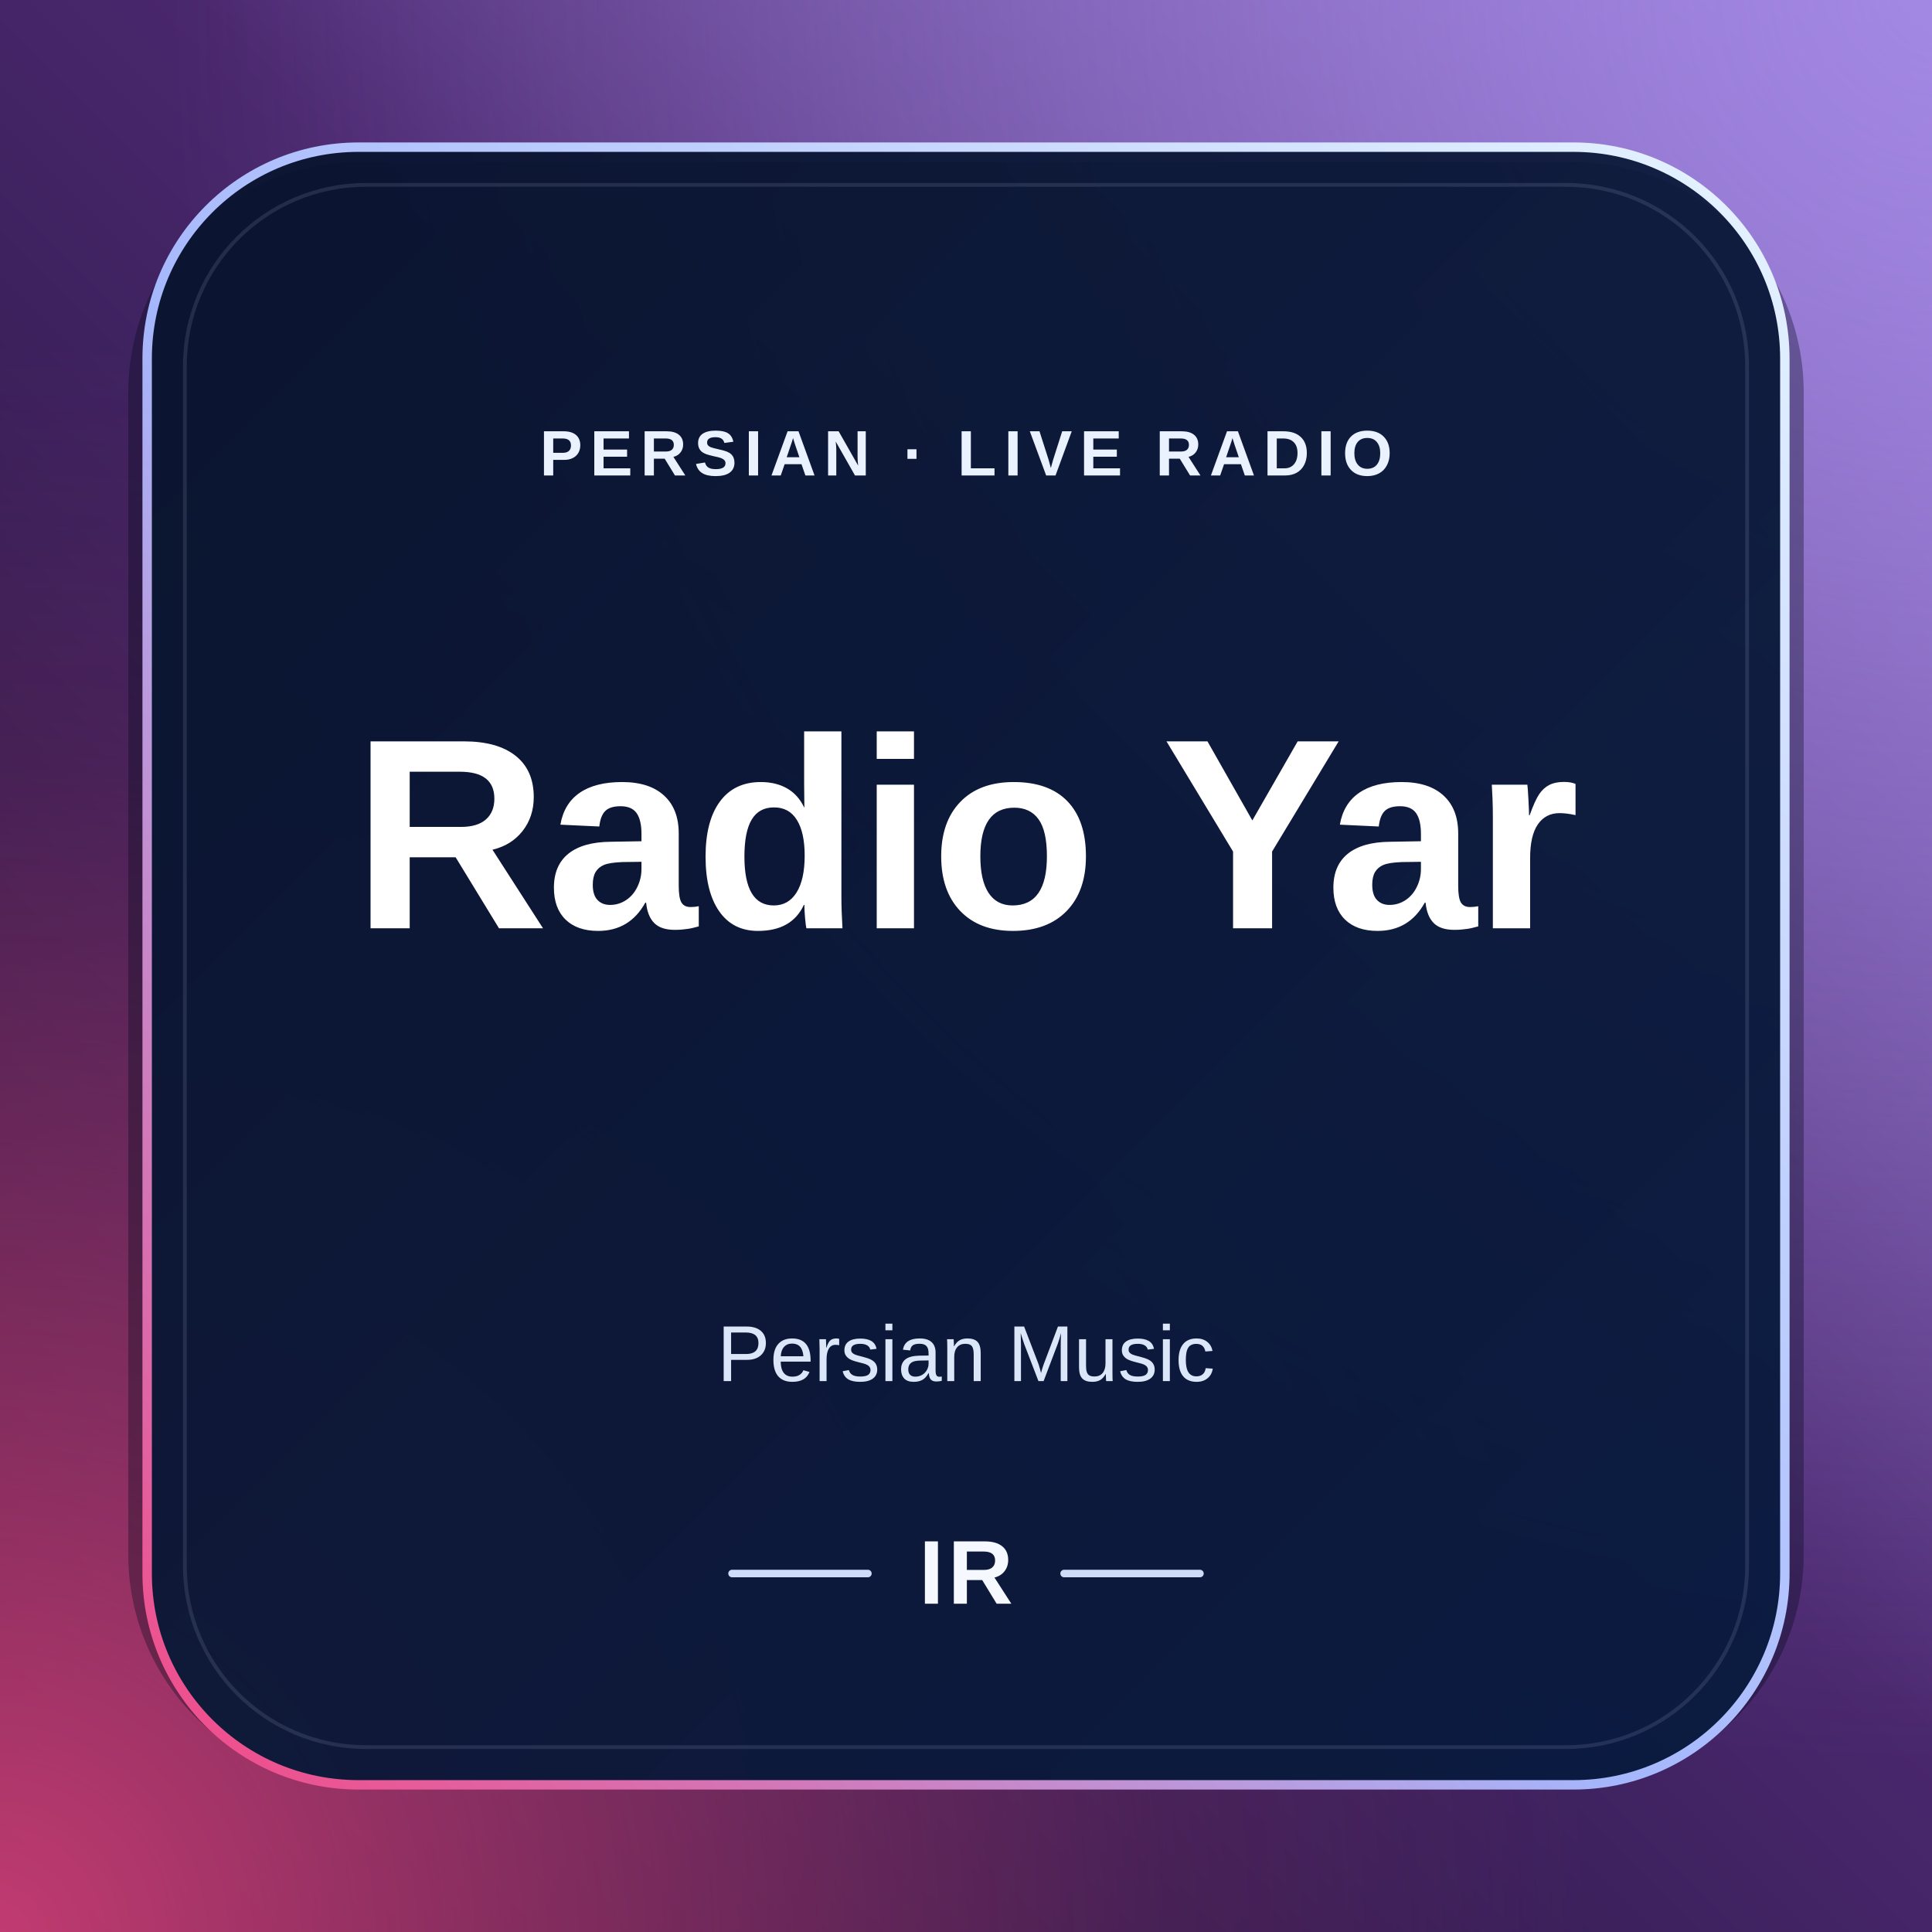
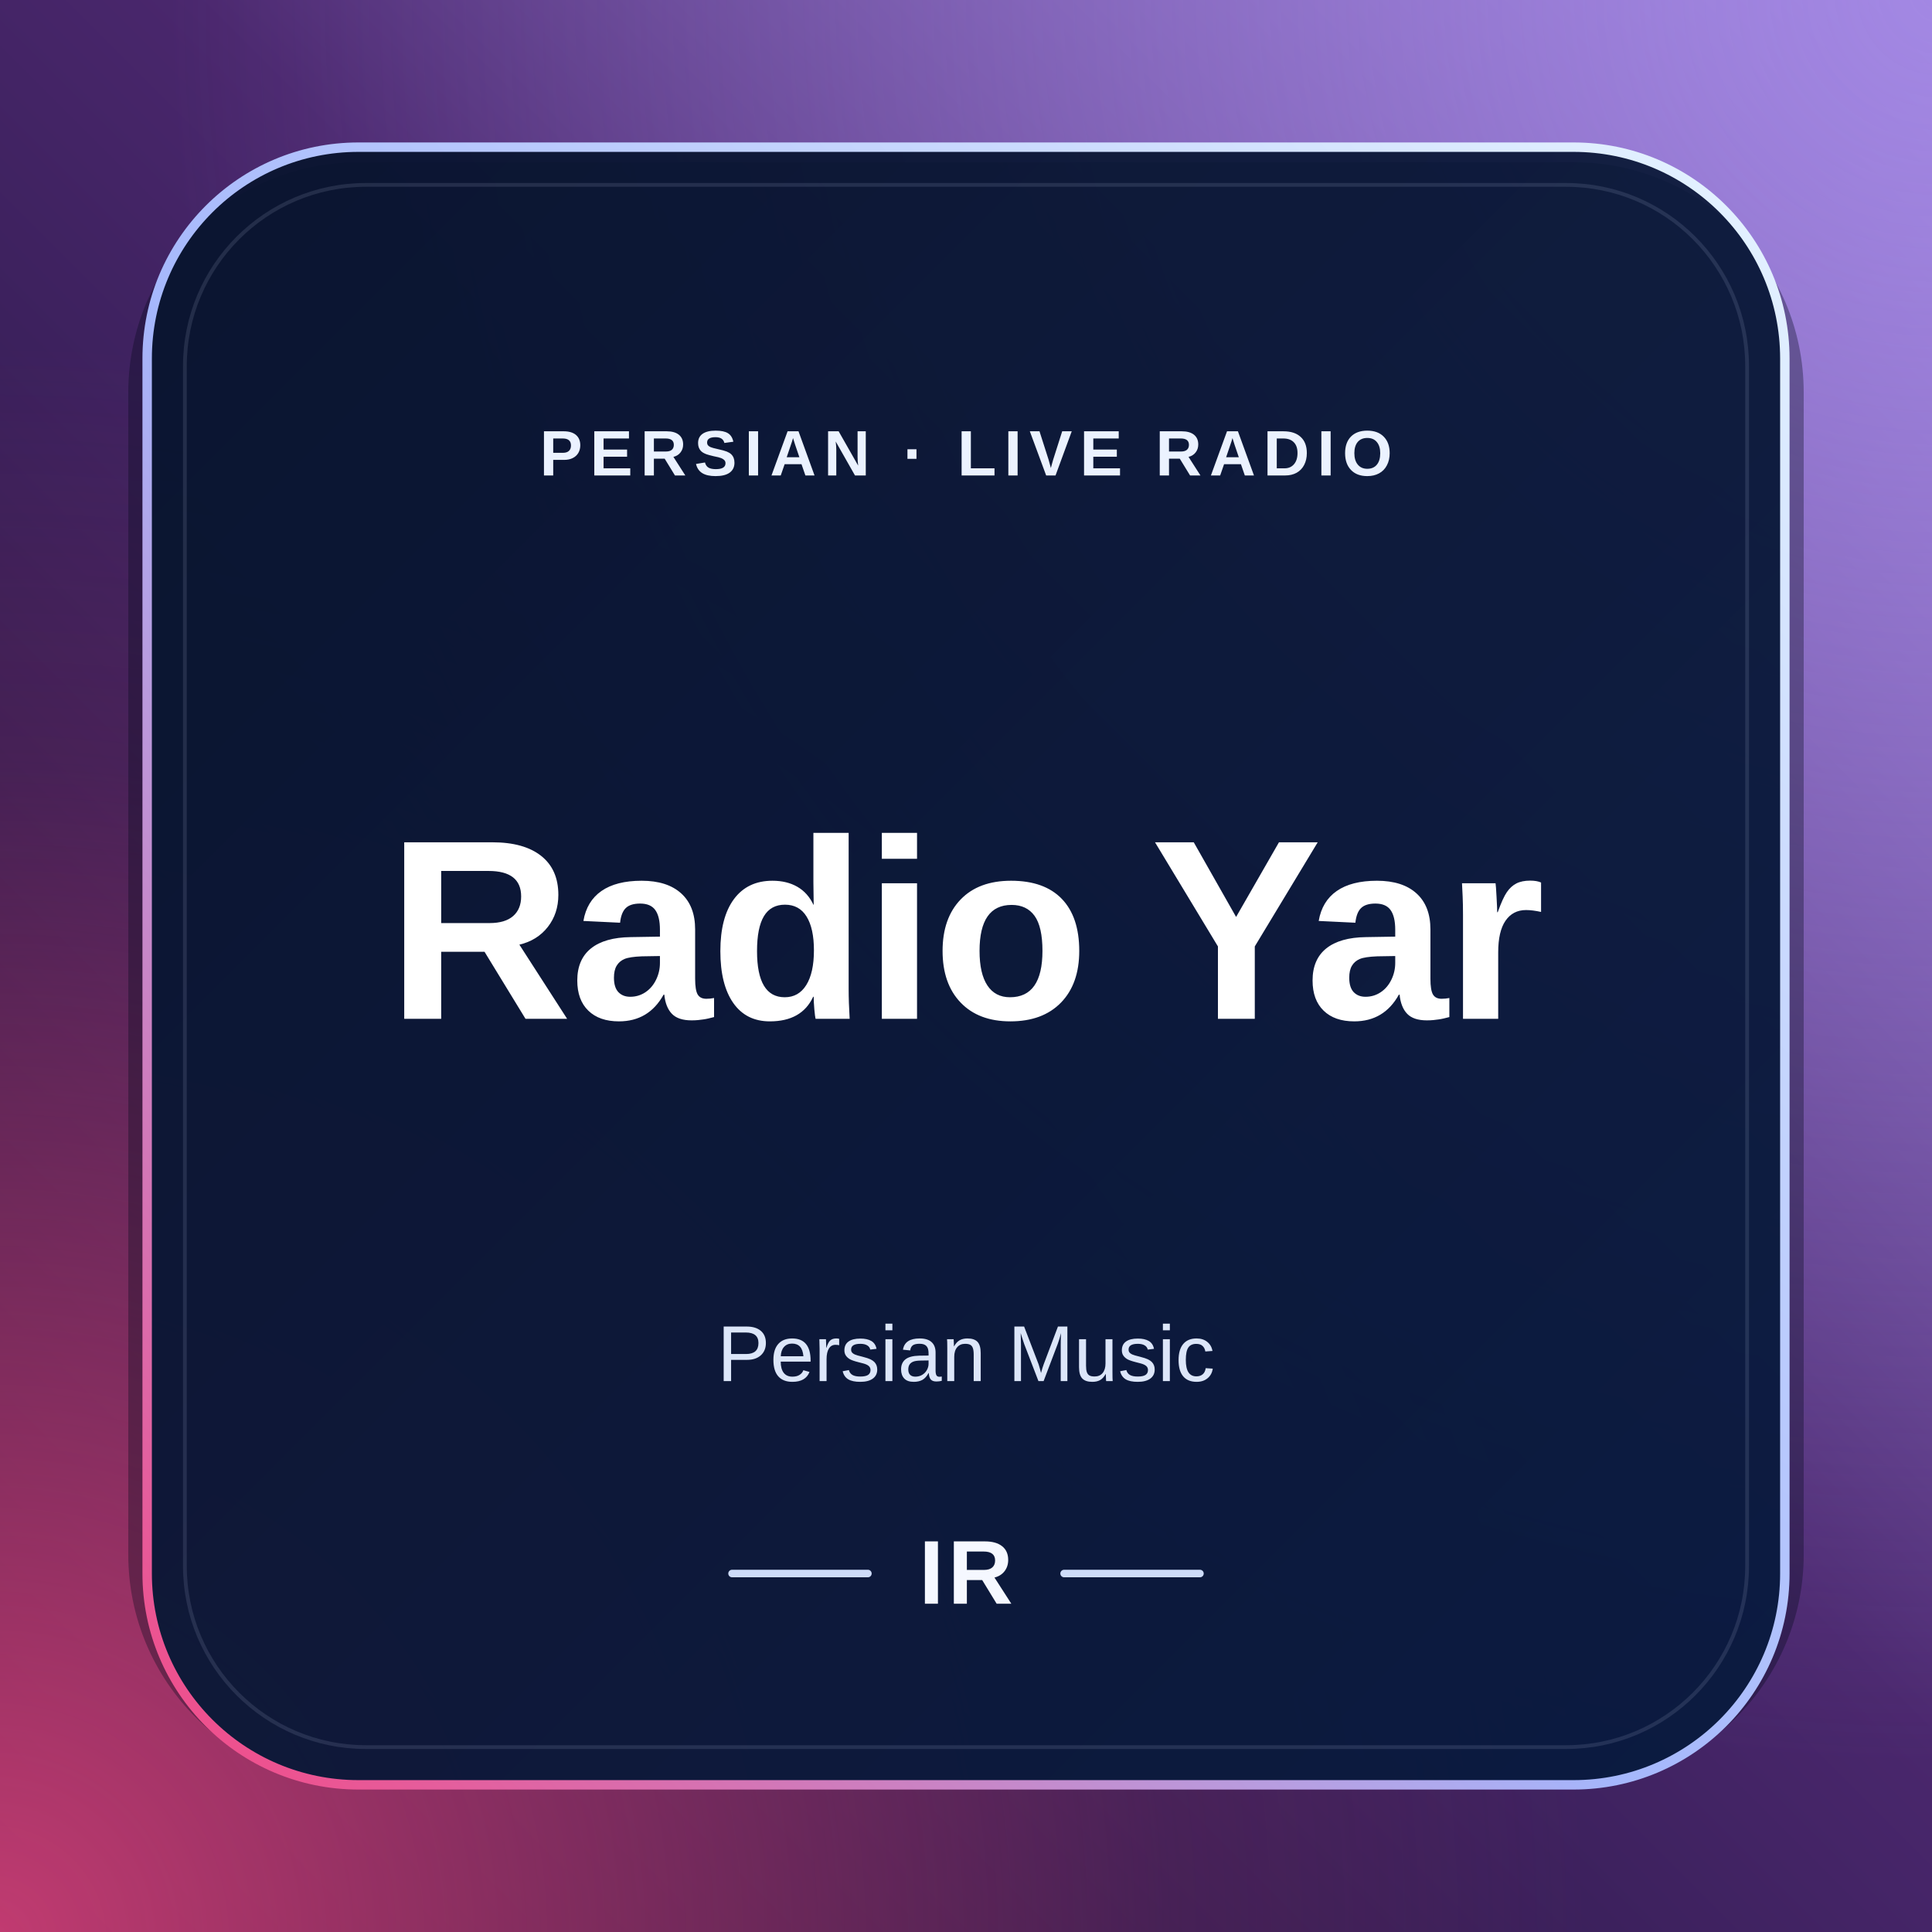
<svg xmlns="http://www.w3.org/2000/svg" width="1254" height="1254" viewBox="0 0 512 512" role="img" aria-label="Radio Yar radio cover">
  <defs>
    <linearGradient id="background" x1="0" y1="1" x2="1" y2="0">
      <stop offset="0" stop-color="#100e2a" />
      <stop offset=".55" stop-color="#4a276d" />
      <stop offset="1" stop-color="#a388e4" />
    </linearGradient>
    <radialGradient id="leftGlow" cx="0" cy="1" r=".82">
      <stop offset="0" stop-color="#f44885" stop-opacity=".78" />
      <stop offset=".74" stop-color="#f44885" stop-opacity=".11" />
      <stop offset="1" stop-color="#f44885" stop-opacity="0" />
    </radialGradient>
    <radialGradient id="rightGlow" cx="1" cy="0" r=".91">
      <stop offset="0" stop-color="#a388e4" stop-opacity=".64" />
      <stop offset="1" stop-color="#a388e4" stop-opacity="0" />
    </radialGradient>
    <linearGradient id="rim" x1="0" y1="1" x2="1" y2="0">
      <stop offset="0" stop-color="#f44885" />
      <stop offset=".45" stop-color="#a5b7fc" />
      <stop offset="1" stop-color="#e6f4ff" />
    </linearGradient>
    <linearGradient id="pane" x1="0" y1="0" x2="1" y2="1">
      <stop offset="0" stop-color="#09142e" stop-opacity=".94" />
      <stop offset="1" stop-color="#091b40" stop-opacity=".92" />
    </linearGradient>
  </defs>
  <rect width="512" height="512" fill="url(#background)" />
  <rect width="512" height="512" fill="url(#leftGlow)" />
  <rect width="512" height="512" fill="url(#rightGlow)" />
  <rect x="34" y="43" width="444" height="430" rx="61" fill="#040819" opacity=".34" />
  <rect x="39" y="39" width="434" height="434" rx="56" fill="url(#pane)" stroke="url(#rim)" stroke-width="2.5" />
  <rect x="49" y="49" width="414" height="414" rx="48" fill="none" stroke="#d0deff" stroke-opacity=".12" />
  <text x="256" y="126" text-anchor="middle" font-family="Arial,Helvetica,sans-serif" font-size="17" font-weight="700" letter-spacing="2.0" fill="#ebf2ff">PERSIAN · LIVE RADIO</text>
-   <text x="256" y="246" text-anchor="middle" font-family="Arial,Helvetica,sans-serif" font-size="72" font-weight="750" letter-spacing="-0.7" fill="#ffffff">Radio Yar</text>
+   <text x="256" y="270" text-anchor="middle" font-family="Arial,Helvetica,sans-serif" font-size="68" font-weight="750" letter-spacing="-0.7" fill="#ffffff">Radio Yar</text>
  <text x="256" y="366" text-anchor="middle" font-family="Arial,Helvetica,sans-serif" font-size="21" font-weight="400" fill="#dce6f9">Persian Music</text>
  <path d="M194 417H230 M282 417H318" fill="none" stroke="#cedcf9" stroke-width="2" stroke-linecap="round" />
  <text x="256" y="425" text-anchor="middle" font-family="Arial,Helvetica,sans-serif" font-size="24" font-weight="700" letter-spacing="1" fill="#f5f8ff">IR</text>
</svg>
